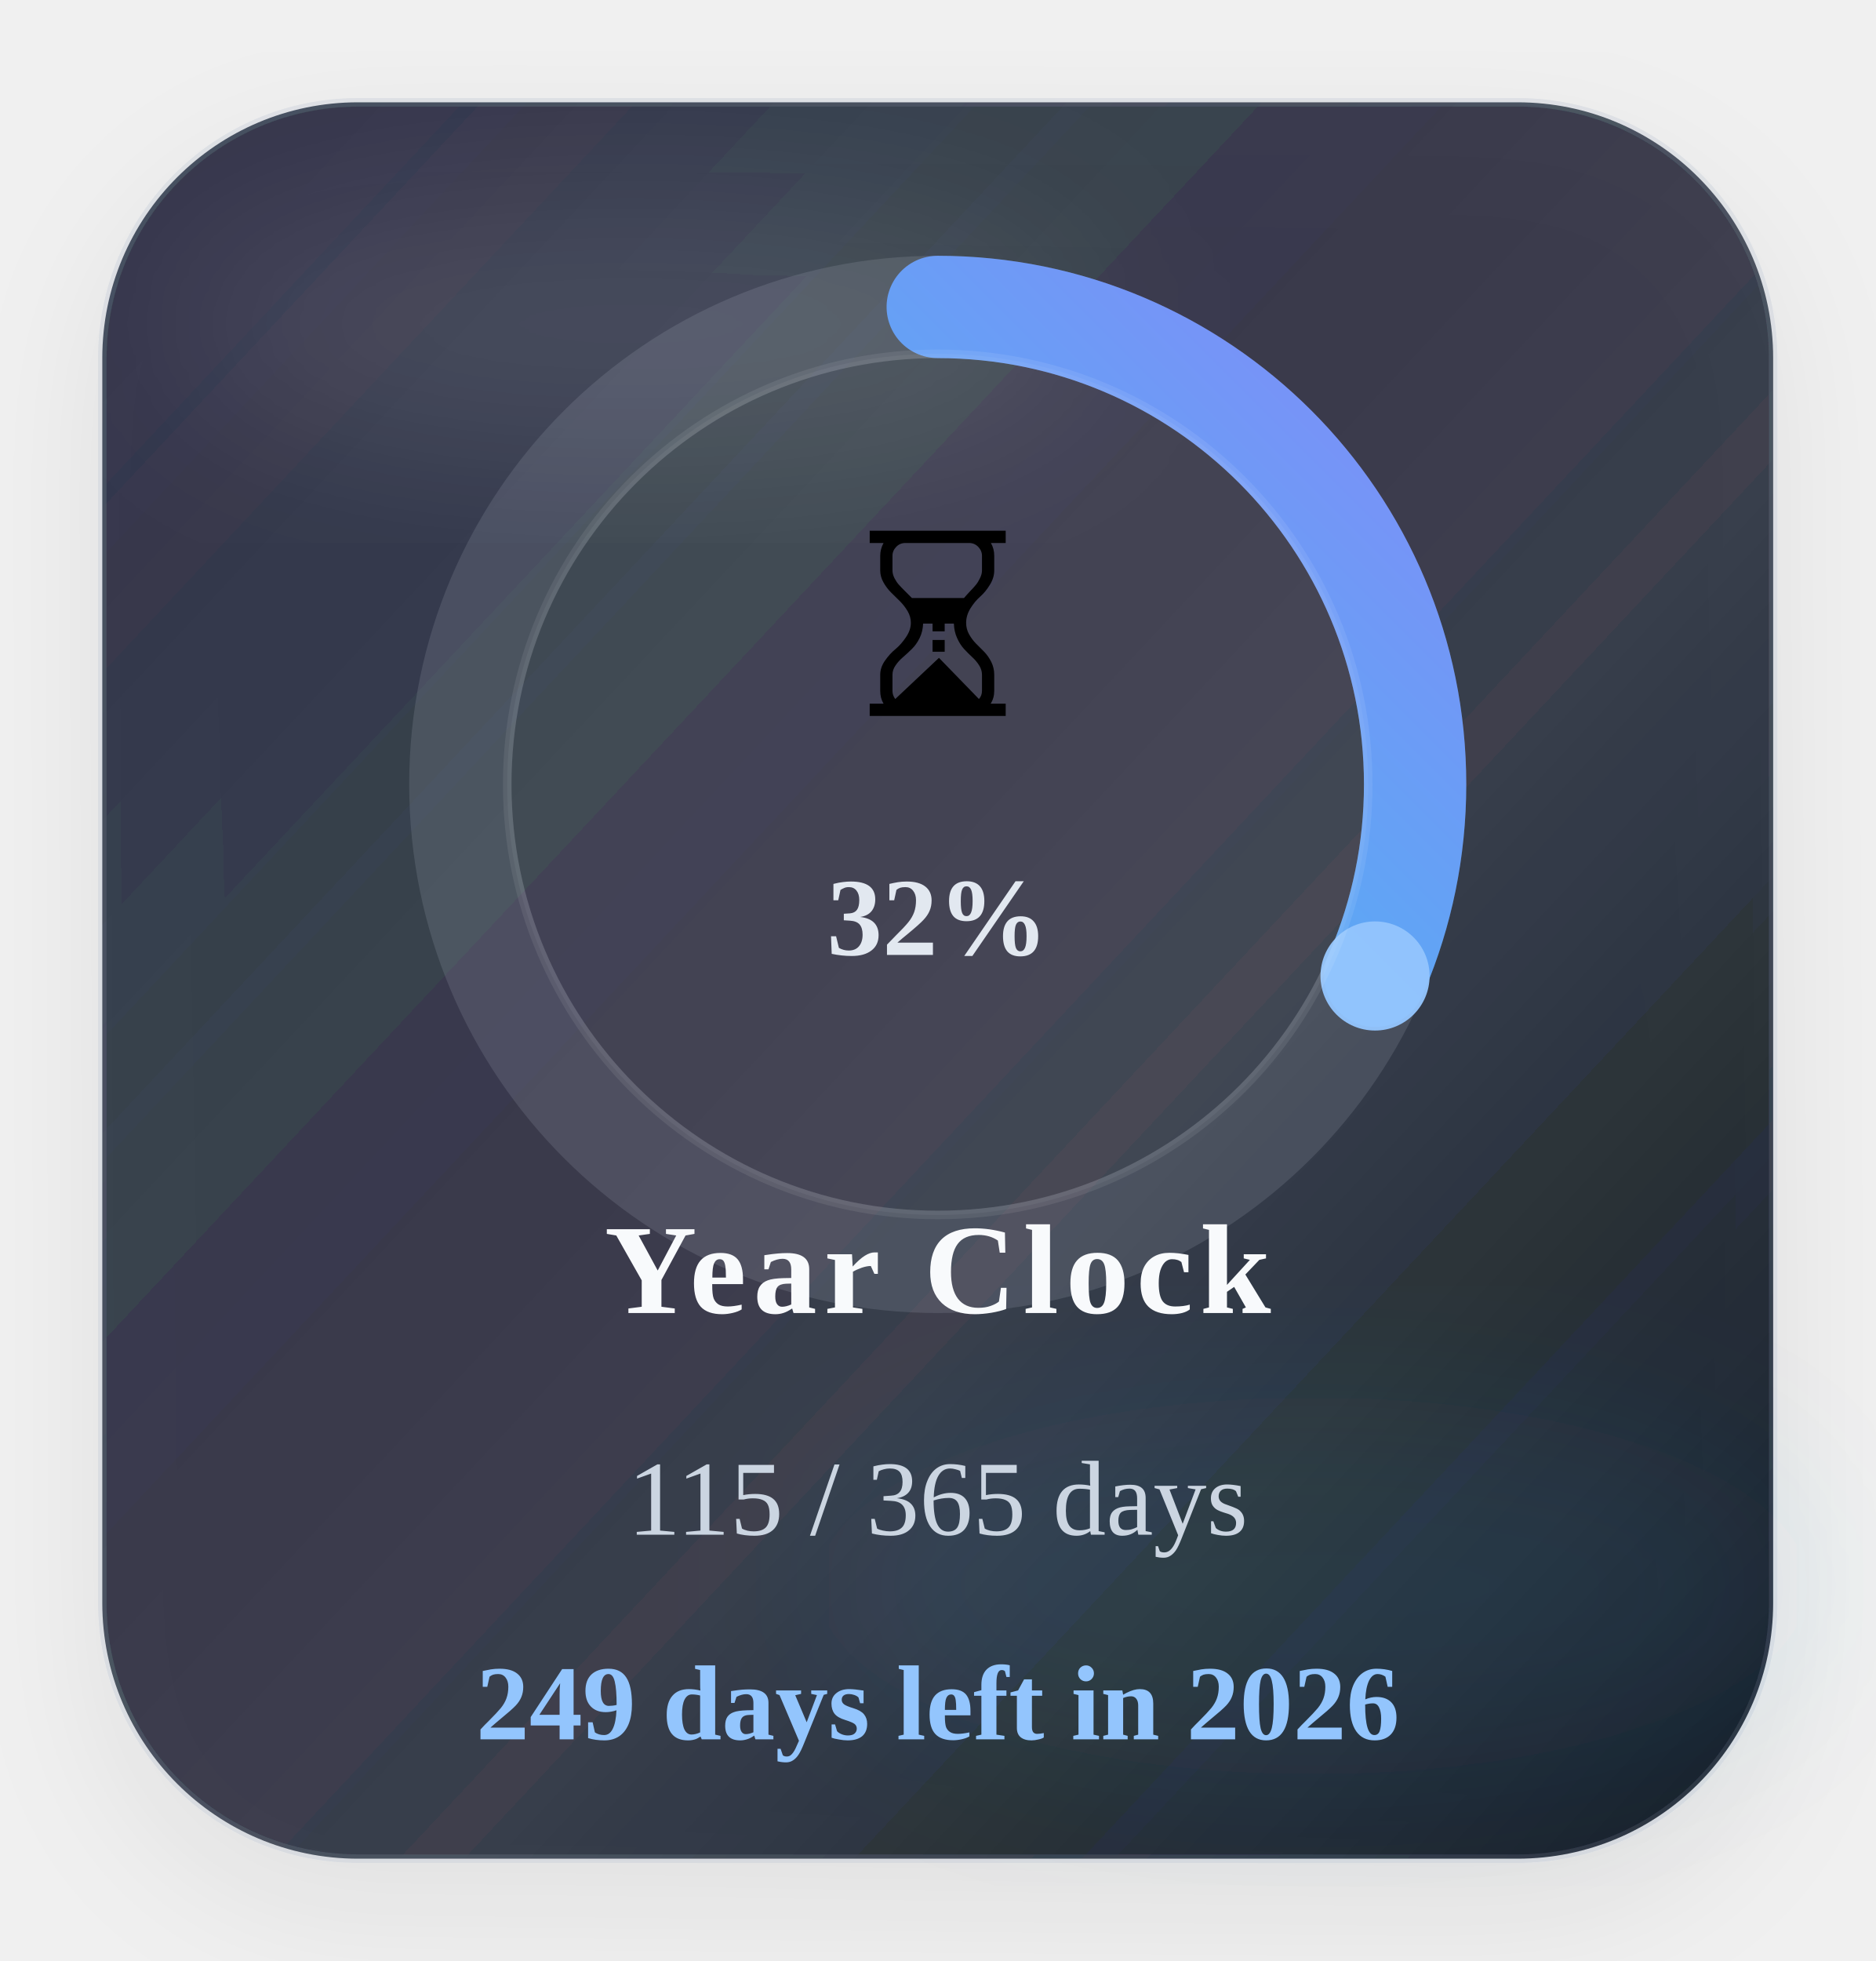
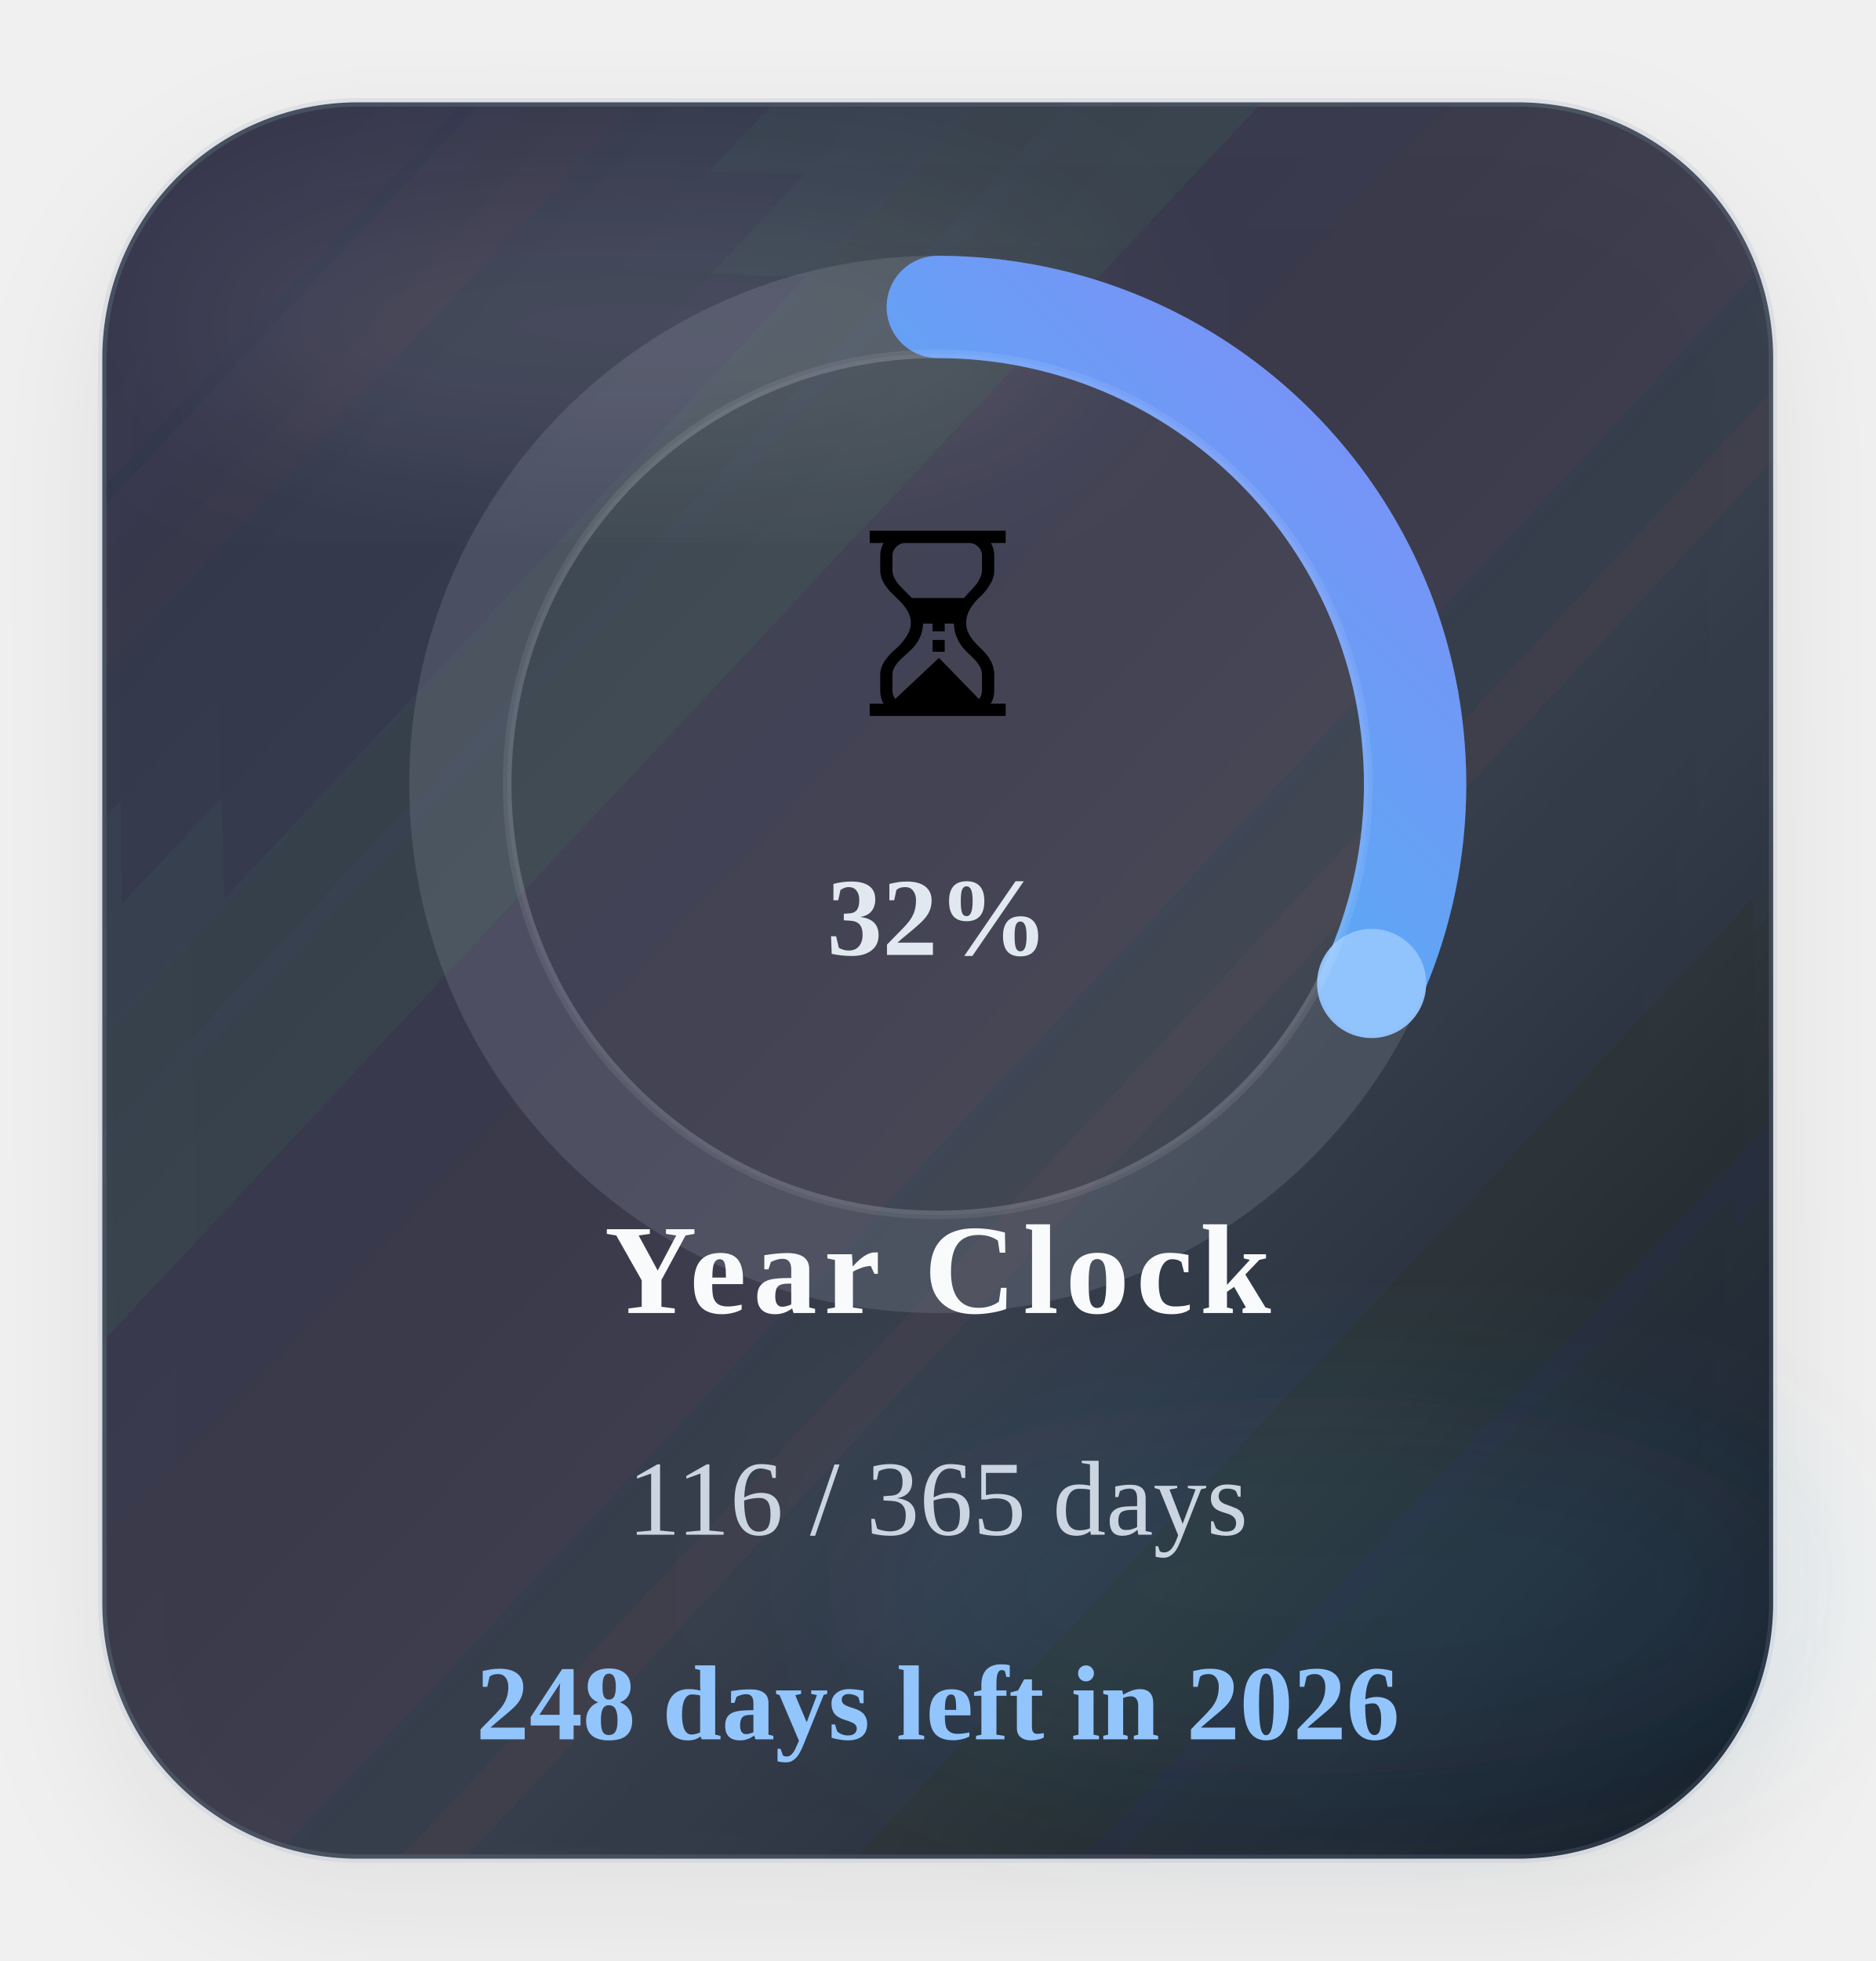
<svg xmlns="http://www.w3.org/2000/svg" width="220" height="230" viewBox="0 0 220 230" role="img" aria-label="Time progress for 2026">
  <defs>
    <linearGradient id="timeGradient" x1="0%" y1="0%" x2="100%" y2="100%">
      <stop offset="0%" stop-color="#22d3ee" />
      <stop offset="100%" stop-color="#818cf8" />
    </linearGradient>
    <linearGradient id="timeCard" x1="0%" y1="0%" x2="100%" y2="100%">
      <stop offset="0%" stop-color="#1c2537" stop-opacity="0.88" />
      <stop offset="60%" stop-color="#111827" stop-opacity="0.8" />
      <stop offset="100%" stop-color="#0b1220" stop-opacity="0.96" />
    </linearGradient>
    <filter id="timeShadow" x="-25%" y="-25%" width="150%" height="150%">
      <feDropShadow dx="0" dy="6" stdDeviation="8" flood-color="#020617" flood-opacity="0.08" />
    </filter>
    <filter id="timeBlur" x="-30%" y="-30%" width="160%" height="160%">
      <feGaussianBlur stdDeviation="10" />
    </filter>
  </defs>
  <rect x="12" y="12" width="196" height="206" rx="30" fill="url(#timeCard)" stroke="#94a3b8" stroke-opacity="0.18" filter="url(#timeShadow)" />
  <ellipse cx="74" cy="38" rx="54" ry="16" fill="#ffffff" fill-opacity="0.09" filter="url(#timeBlur)" />
  <ellipse cx="154" cy="186" rx="58" ry="22" fill="#38bdf8" fill-opacity="0.08" filter="url(#timeBlur)" />
  <circle class="ring-track" cx="110" cy="92" r="56" fill="none" stroke="#cbd5e1" stroke-opacity="0.14" stroke-width="12" />
-   <circle class="progress-ring" cx="110" cy="92" r="56" fill="none" stroke="url(#timeGradient)" stroke-width="12" stroke-linecap="round" stroke-dasharray="351.86" stroke-dashoffset="240.78" data-target-offset="240.78" data-ring-length="351.86" transform="rotate(-90 110 92)" />
-   <circle class="progress-endcap" cx="161.30" cy="114.47" r="6.4" fill="#93c5fd" fill-opacity="0.96" data-center-x="110" data-center-y="92" data-radius="56" data-target-angle="23.6513" />
+   <circle class="progress-ring" cx="110" cy="92" r="56" fill="none" stroke="url(#timeGradient)" stroke-width="12" stroke-linecap="round" stroke-dasharray="351.86" stroke-dashoffset="239.81" data-target-offset="239.81" data-ring-length="351.86" transform="rotate(-90 110 92)" />
+   <circle class="progress-endcap" cx="160.90" cy="115.35" r="6.4" fill="#93c5fd" fill-opacity="0.96" data-center-x="110" data-center-y="92" data-radius="56" data-target-angle="24.6376" />
  <circle class="ring-core" cx="110" cy="92" r="50.5" fill="#ffffff" fill-opacity="0.05" stroke="#ffffff" stroke-opacity="0.08" />
  <text class="progress-emoji" x="110" y="84" text-anchor="middle" font-size="30">⏳</text>
  <text class="progress-percent" x="110" y="112" text-anchor="middle" font-size="13" font-weight="700" fill="#e2e8f0">32%</text>
  <text class="progress-label" x="110" y="154" text-anchor="middle" font-size="15" font-weight="700" letter-spacing="0.8" fill="#f8fafc">Year Clock</text>
-   <text class="progress-value" x="110" y="180" text-anchor="middle" font-size="12.5" fill="#cbd5e1">115 / 365 days</text>
-   <text class="progress-status" data-status-state="remaining" x="110" y="204" text-anchor="middle" font-size="12.5" font-weight="700" fill="#93c5fd">249 days left in 2026</text>
+   <text class="progress-value" x="110" y="180" text-anchor="middle" font-size="12.5" fill="#cbd5e1">116 / 365 days</text>
+   <text class="progress-status" data-status-state="remaining" x="110" y="204" text-anchor="middle" font-size="12.5" font-weight="700" fill="#93c5fd">248 days left in 2026</text>
</svg>
